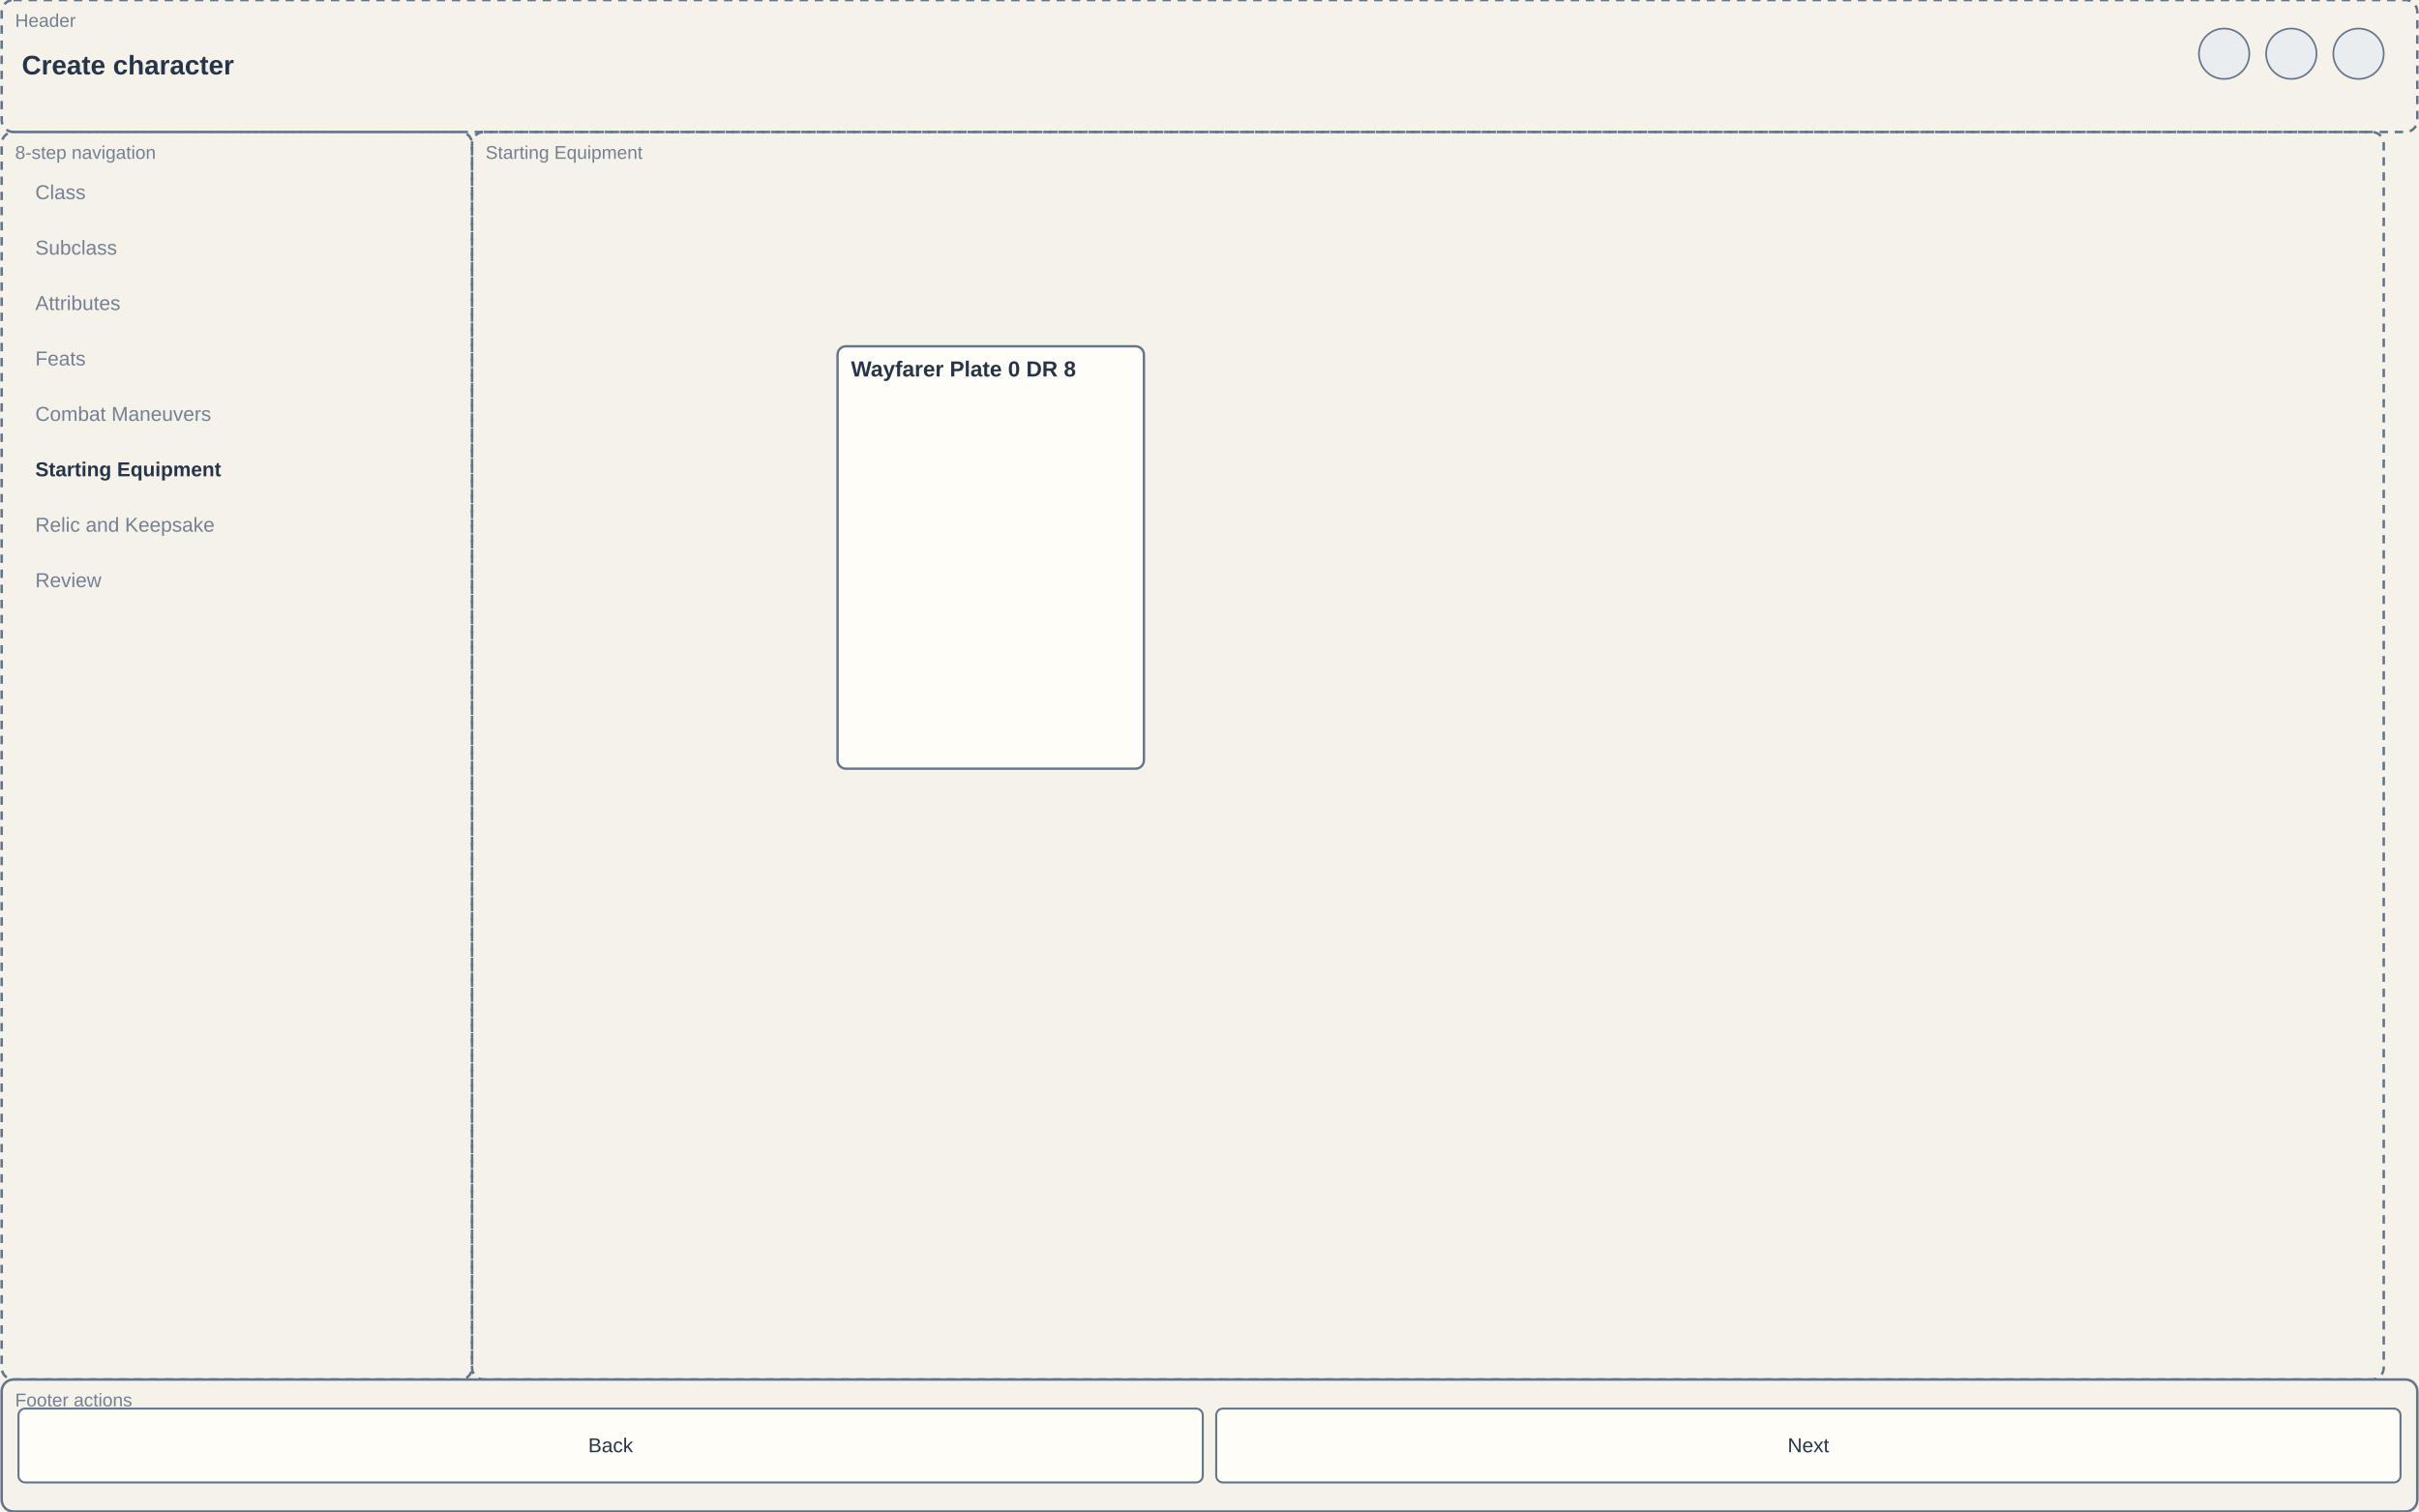
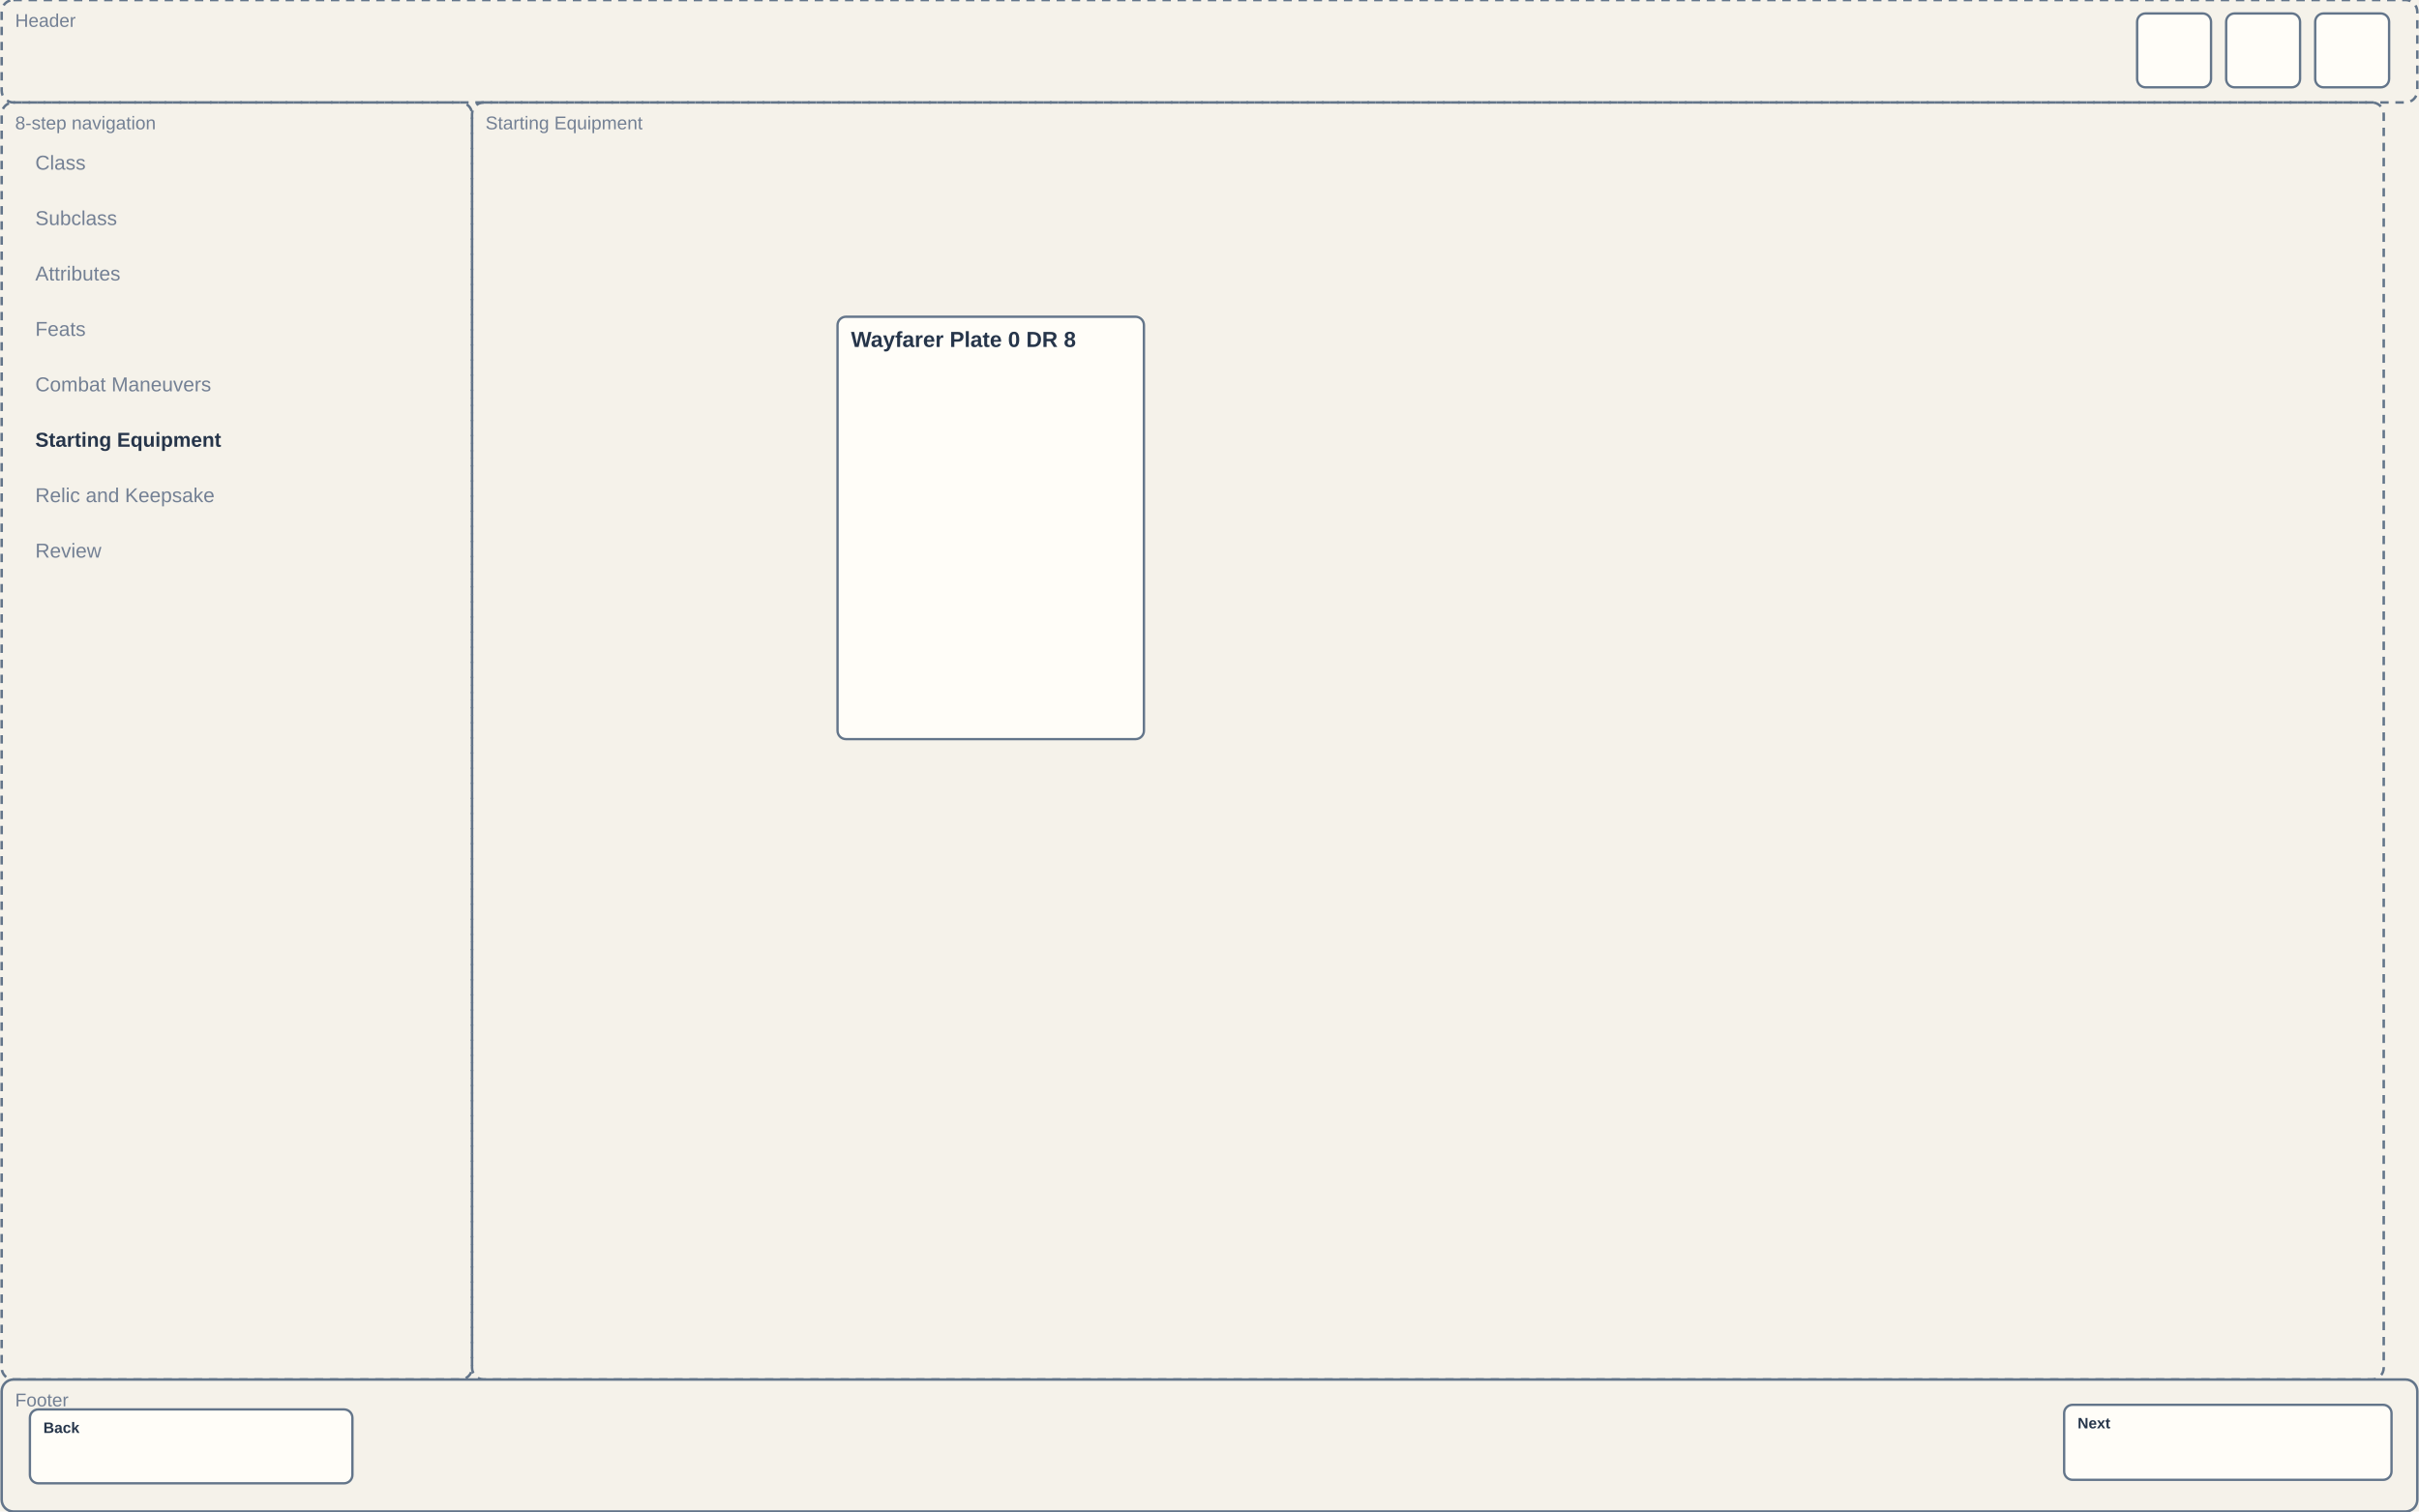
<svg xmlns="http://www.w3.org/2000/svg" width="1440" height="900" viewBox="0 0 1440 900">
  <rect width="1440" height="900" fill="#f5f2ea" />
-   <rect x="1" y="0" width="1438" height="78.594" rx="7" fill="none" stroke="#63758a" stroke-width="1.5" stroke-dasharray="5 4" />
+   <g>
+     <rect x="1" y="0" width="1438" height="61" rx="7" fill="none" stroke="#63758a" stroke-width="1.5" stroke-dasharray="5 4" />
+   </g>
  <text x="9" y="16" font-family="Arial,sans-serif" font-size="11" font-weight="500" fill="#738094">Header</text>
-   <rect x="1" y="78.594" width="280" height="742.812" rx="7" fill="none" stroke="#63758a" stroke-width="1.5" stroke-dasharray="5 4" />
-   <text x="9" y="94.594" font-family="Arial,sans-serif" font-size="11" font-weight="500" fill="#738094">8-step navigation</text>
-   <rect x="281" y="78.594" width="1138" height="742.812" rx="7" fill="none" stroke="#63758a" stroke-width="1.5" stroke-dasharray="5 4" />
-   <text x="289" y="94.594" font-family="Arial,sans-serif" font-size="11" font-weight="500" fill="#738094">Starting Equipment</text>
-   <text x="13" y="44.297" font-family="Arial,sans-serif" font-size="16" font-weight="600" fill="#26354a">Create character</text>
-   <rect x="1309" y="17" width="30" height="30" rx="15" fill="#e9edf0" stroke="#63758a" />
-   <rect x="1349" y="17" width="30" height="30" rx="15" fill="#e9edf0" stroke="#63758a" />
-   <rect x="1389" y="17" width="30" height="30" rx="15" fill="#e9edf0" stroke="#63758a" />
-   <text x="21" y="118.594" font-family="Arial,sans-serif" font-size="12" fill="#738094" font-weight="400">Class</text>
-   <text x="21" y="151.594" font-family="Arial,sans-serif" font-size="12" fill="#738094" font-weight="400">Subclass</text>
-   <text x="21" y="184.594" font-family="Arial,sans-serif" font-size="12" fill="#738094" font-weight="400">Attributes</text>
-   <text x="21" y="217.594" font-family="Arial,sans-serif" font-size="12" fill="#738094" font-weight="400">Feats</text>
-   <text x="21" y="250.594" font-family="Arial,sans-serif" font-size="12" fill="#738094" font-weight="400">Combat Maneuvers</text>
-   <text x="21" y="283.594" font-family="Arial,sans-serif" font-size="12" fill="#26354a" font-weight="700">Starting Equipment</text>
-   <text x="21" y="316.594" font-family="Arial,sans-serif" font-size="12" fill="#738094" font-weight="400">Relic and Keepsake</text>
-   <text x="21" y="349.594" font-family="Arial,sans-serif" font-size="12" fill="#738094" font-weight="400">Review</text>
-   <rect x="498.578" y="206.188" width="182.391" height="251.5" rx="5" fill="#fffdf8" stroke="#63758a" stroke-width="1.4" />
-   <text x="506.578" y="224.188" font-family="Arial,sans-serif" font-size="13" font-weight="600" fill="#26354a">Wayfarer Plate 0 DR 8</text>
-   <rect x="1" y="821.406" width="1438" height="78.594" rx="7" fill="#f5f2ea" stroke="#63758a" stroke-width="1.5" />
-   <text x="9" y="837.406" font-family="Arial,sans-serif" font-size="11" font-weight="500" fill="#738094">Footer actions</text>
-   <rect x="11" y="838.703" width="705" height="44" rx="4" fill="#fffdf8" stroke="#63758a" stroke-width="1.2" />
-   <text x="363.5" y="864.703" text-anchor="middle" font-family="Arial,sans-serif" font-size="12" fill="#26354a">Back</text>
-   <rect x="724" y="838.703" width="705" height="44" rx="4" fill="#fffdf8" stroke="#63758a" stroke-width="1.2" />
-   <text x="1076.5" y="864.703" text-anchor="middle" font-family="Arial,sans-serif" font-size="12" fill="#26354a">Next</text>
+   <g>
+     <rect x="1" y="61" width="280" height="760.406" rx="7" fill="none" stroke="#63758a" stroke-width="1.5" stroke-dasharray="5 4" />
+   </g>
+   <text x="9" y="77" font-family="Arial,sans-serif" font-size="11" font-weight="500" fill="#738094">8-step navigation</text>
+   <g>
+     <rect x="281" y="61" width="1138" height="760.406" rx="7" fill="none" stroke="#63758a" stroke-width="1.5" stroke-dasharray="5 4" />
+   </g>
+   <text x="289" y="77" font-family="Arial,sans-serif" font-size="11" font-weight="500" fill="#738094">Starting Equipment</text>
+   <defs>
+     <clipPath id="activeHeaderClip">
+       <rect x="17.797" y="15.594" width="1244.406" height="28.797" />
+     </clipPath>
+   </defs>
+   <text x="17.797" y="36.328" clip-path="url(#activeHeaderClip)" font-family="Arial,sans-serif" font-size="16" font-weight="600" fill="#26354a" />
+   <g>
+     <rect x="1272.203" y="8" width="44" height="44" rx="5" fill="#fffdf8" stroke="#63758a" stroke-width="1.4" />
+   </g>
+   <g>
+     <rect x="1325.203" y="8" width="44" height="44" rx="5" fill="#fffdf8" stroke="#63758a" stroke-width="1.4" />
+   </g>
+   <g>
+     <rect x="1378.203" y="8" width="44" height="44" rx="5" fill="#fffdf8" stroke="#63758a" stroke-width="1.4" />
+   </g>
+   <text x="21" y="101" font-family="Arial,sans-serif" font-size="12" fill="#738094" font-weight="400">Class</text>
+   <text x="21" y="134" font-family="Arial,sans-serif" font-size="12" fill="#738094" font-weight="400">Subclass</text>
+   <text x="21" y="167" font-family="Arial,sans-serif" font-size="12" fill="#738094" font-weight="400">Attributes</text>
+   <text x="21" y="200" font-family="Arial,sans-serif" font-size="12" fill="#738094" font-weight="400">Feats</text>
+   <text x="21" y="233" font-family="Arial,sans-serif" font-size="12" fill="#738094" font-weight="400">Combat Maneuvers</text>
+   <text x="21" y="266" font-family="Arial,sans-serif" font-size="12" fill="#26354a" font-weight="700">Starting Equipment</text>
+   <text x="21" y="299" font-family="Arial,sans-serif" font-size="12" fill="#738094" font-weight="400">Relic and Keepsake</text>
+   <text x="21" y="332" font-family="Arial,sans-serif" font-size="12" fill="#738094" font-weight="400">Review</text>
+   <g>
+     <rect x="498.578" y="188.594" width="182.391" height="251.5" rx="5" fill="#fffdf8" stroke="#63758a" stroke-width="1.4" />
+   </g>
+   <text x="506.578" y="206.594" font-family="Arial,sans-serif" font-size="13" font-weight="600" fill="#26354a">Wayfarer Plate 0 DR 8</text>
+   <g>
+     <rect x="1" y="821.406" width="1438" height="78.594" rx="7" fill="#f5f2ea" stroke="#63758a" stroke-width="1.5" />
+   </g>
+   <text x="9" y="837.406" font-family="Arial,sans-serif" font-size="11" font-weight="500" fill="#738094">Footer</text>
+   <g>
+     <rect x="17.797" y="839.203" width="192" height="44" rx="5" fill="#fffdf8" stroke="#63758a" stroke-width="1.4" />
+   </g>
+   <text x="25.797" y="853.203" font-family="Arial,sans-serif" font-size="9" font-weight="600" fill="#26354a">Back</text>
+   <g>
+     <rect x="1228.763" y="836.473" width="194.88" height="44.66" rx="5" fill="#fffdf8" stroke="#63758a" stroke-width="1.4" />
+   </g>
+   <text x="1236.763" y="850.473" font-family="Arial,sans-serif" font-size="9" font-weight="600" fill="#26354a">Next</text>
</svg>
